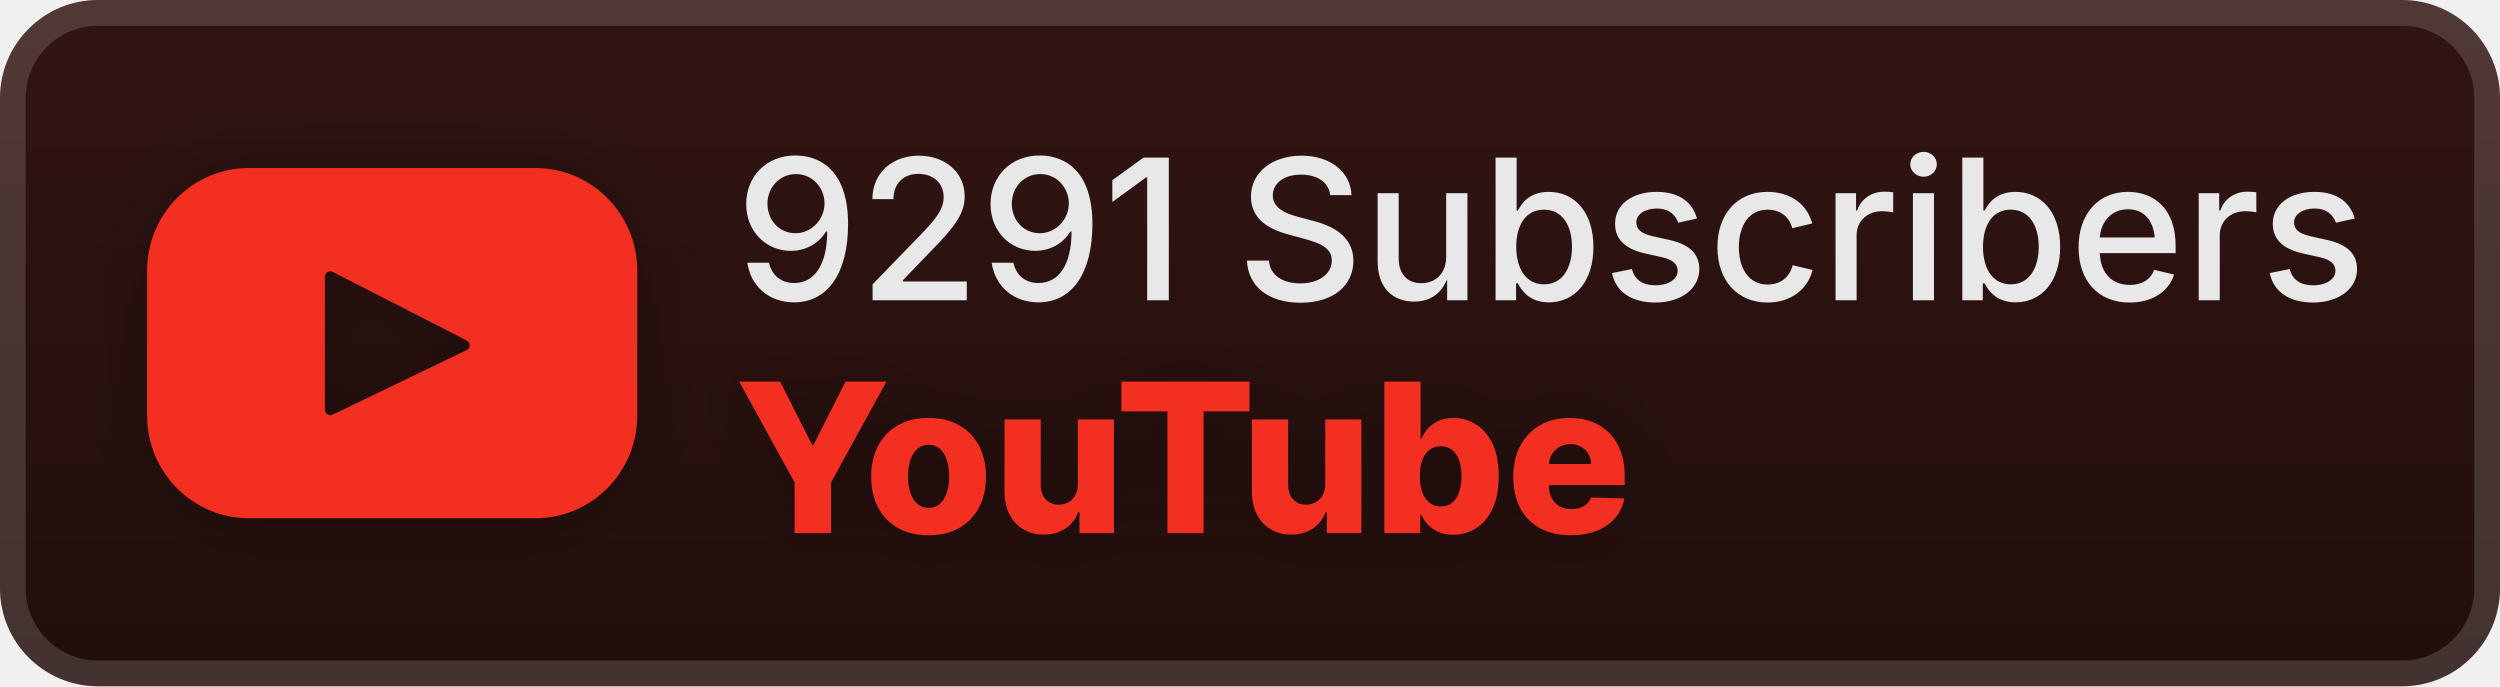
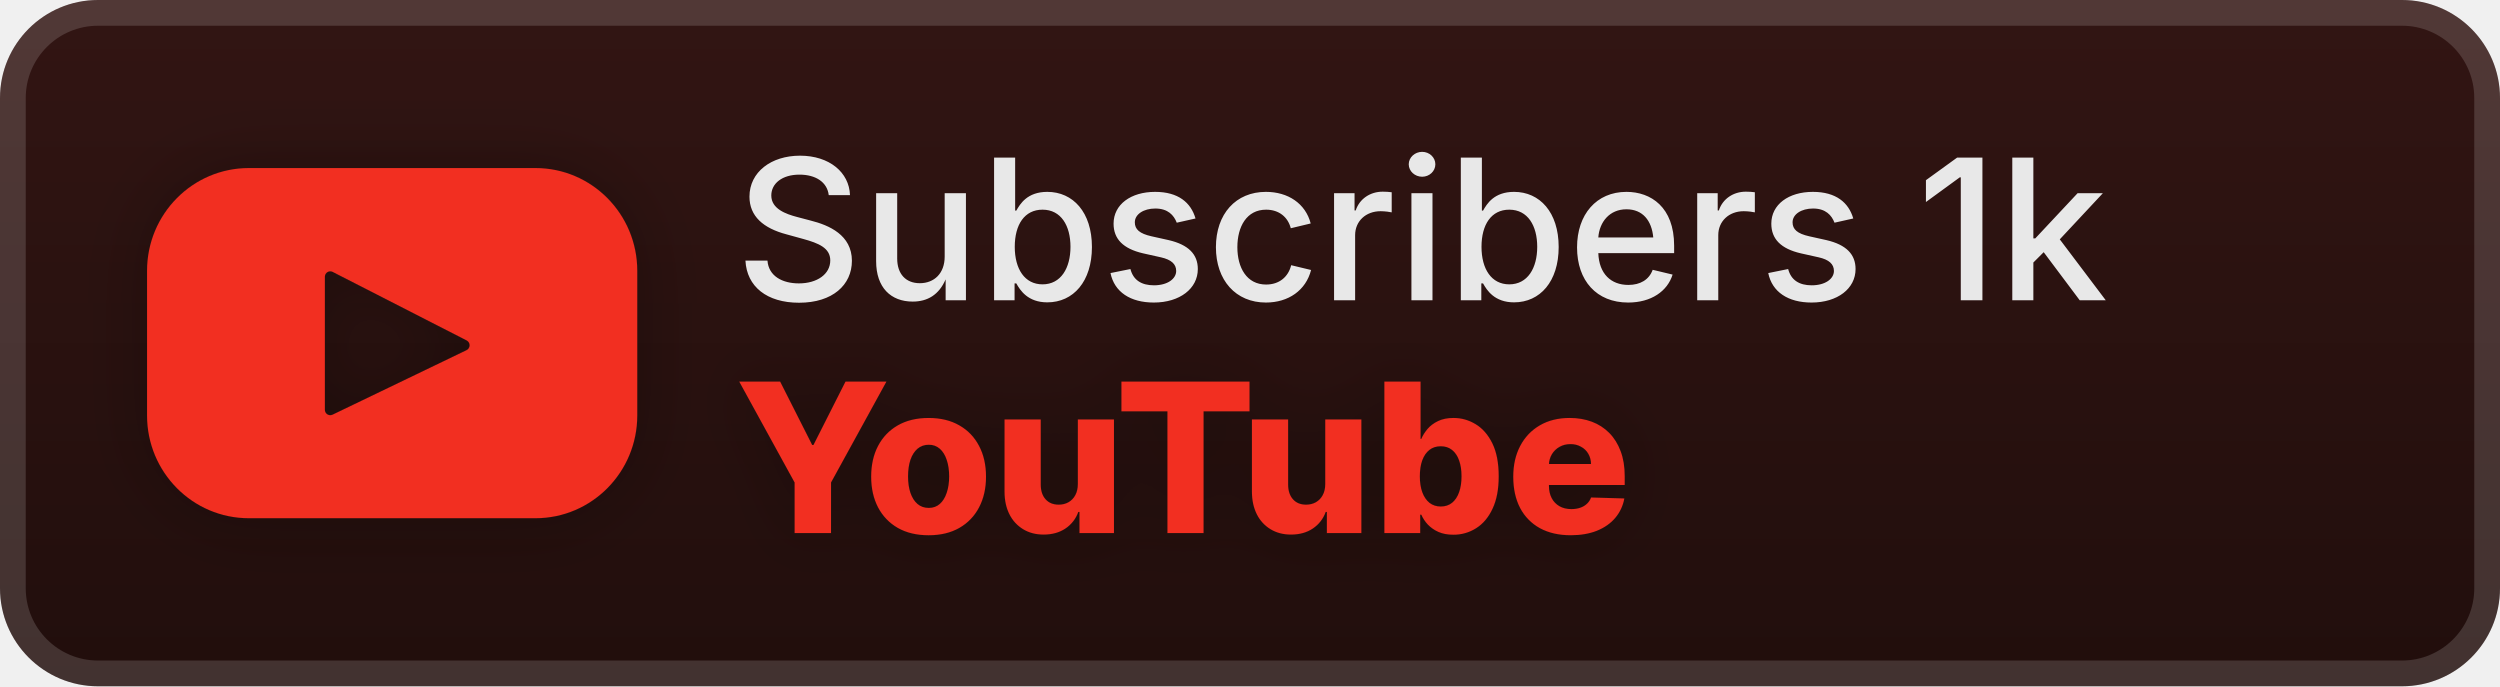
- <svg xmlns="http://www.w3.org/2000/svg" id="svg8" width="204" height="56" fill="none" version="1.1">
-   <rect id="rect1" width="204" height="56" x="0" y="0" fill="url(#a)" rx="8" style="fill:url(#a)" />
-   <rect id="rect3" width="201.9" height="53.9" x="1.05" y="1.05" stroke="#fff" stroke-opacity=".15" stroke-width="2.1" rx="6.95" />
-   <g id="g1" filter="url(#b)">
-     <path id="path1" fill="#f22f21" d="M 43.692,13.714 H 20.307 C 15.72,13.714 12,17.47 12,22.1 v 11.8 c 0,4.631 3.719,8.386 8.307,8.386 H 43.692 C 48.28,42.286 52,38.53 52,33.9 V 22.1 c 0,-4.631 -3.72,-8.386 -8.308,-8.386 m -5.618,14.86 -10.938,5.266 a 0.44,0.44 0 0 1 -0.628,-0.4 V 22.58 a 0.44,0.44 0 0 1 0.637,-0.396 l 10.938,5.595 a 0.445,0.445 0 0 1 -0.01,0.795" />
+ <svg xmlns="http://www.w3.org/2000/svg" width="204" height="56" fill="none" version="1.1" id="svg8">
+   <rect width="204" height="56" fill="url(#a)" rx="8" id="rect1" x="0" y="0" style="fill:url(#a)" />
+   <rect width="201.9" height="53.9" x="1.05" y="1.05" stroke="#ffffff" stroke-opacity="0.15" stroke-width="2.1" rx="6.95" id="rect3" />
+   <g filter="url(#b)" id="g1">
+     <path fill="#f22f21" d="M 43.692,13.714 H 20.307 C 15.72,13.714 12,17.47 12,22.1 v 11.8 c 0,4.631 3.719,8.386 8.307,8.386 H 43.692 C 48.28,42.286 52,38.53 52,33.9 V 22.1 c 0,-4.631 -3.72,-8.386 -8.308,-8.386 m -5.618,14.86 -10.938,5.266 a 0.44,0.44 0 0 1 -0.628,-0.4 V 22.58 a 0.44,0.44 0 0 1 0.637,-0.396 l 10.938,5.595 a 0.445,0.445 0 0 1 -0.01,0.795" id="path1" />
  </g>
-   <g id="g3" filter="url(#c)">
-     <path id="path3" fill="#f22f21" d="m 60.32,31.136 h 3.338 l 2.614,5.174 h 0.109 l 2.614,-5.174 h 3.338 l -4.522,8.235 V 43.5 h -2.97 v -4.13 z m 15.453,12.54 q -1.46,0 -2.512,-0.599 A 4.1,4.1 0 0 1 71.65,41.4 q -0.561,-1.08 -0.561,-2.505 0,-1.432 0.561,-2.505 0.568,-1.08 1.612,-1.679 1.05,-0.603 2.512,-0.604 1.461,0 2.505,0.604 1.05,0.598 1.612,1.678 0.567,1.075 0.567,2.506 0,1.425 -0.567,2.505 a 4.07,4.07 0 0 1 -1.612,1.678 q -1.044,0.598 -2.505,0.598 m 0.018,-2.229 q 0.531,0 0.9,-0.326 0.368,-0.326 0.56,-0.905 0.2,-0.58 0.2,-1.34 0,-0.773 -0.2,-1.353 -0.192,-0.58 -0.56,-0.905 a 1.3,1.3 0 0 0 -0.9,-0.326 1.38,1.38 0 0 0 -0.93,0.326 q -0.374,0.327 -0.574,0.905 -0.192,0.58 -0.193,1.353 0,0.76 0.194,1.34 0.199,0.58 0.573,0.905 0.38,0.327 0.93,0.326 m 12.161,-1.95 v -5.27 h 2.946 V 43.5 h -2.813 v -1.727 h -0.097 a 2.7,2.7 0 0 1 -1.05,1.353 q -0.737,0.495 -1.781,0.495 -0.948,0 -1.666,-0.435 a 2.96,2.96 0 0 1 -1.117,-1.213 q -0.399,-0.785 -0.404,-1.836 v -5.91 h 2.952 v 5.33 q 0.006,0.755 0.398,1.19 0.393,0.435 1.069,0.435 0.44,0 0.79,-0.193 0.357,-0.2 0.562,-0.574 0.21,-0.38 0.211,-0.917 m 3.557,-5.934 v -2.427 h 10.45 v 2.427 H 98.21 V 43.5 h -2.946 v -9.937 z m 16.631,5.935 v -5.27 h 2.946 V 43.5 h -2.814 v -1.727 h -0.096 a 2.7,2.7 0 0 1 -1.051,1.353 q -0.736,0.495 -1.78,0.495 -0.948,0 -1.667,-0.435 a 2.96,2.96 0 0 1 -1.117,-1.213 q -0.398,-0.785 -0.404,-1.836 v -5.91 h 2.952 v 5.33 q 0.006,0.755 0.399,1.19 0.391,0.435 1.068,0.435 0.44,0 0.791,-0.193 a 1.43,1.43 0 0 0 0.561,-0.574 q 0.212,-0.38 0.212,-0.917 m 4.825,4.002 V 31.136 h 2.952 v 4.679 h 0.06 q 0.181,-0.422 0.513,-0.815 0.338,-0.393 0.857,-0.64 0.526,-0.254 1.256,-0.254 0.966,0 1.805,0.508 0.845,0.507 1.365,1.563 0.519,1.057 0.519,2.693 0,1.575 -0.501,2.638 -0.495,1.063 -1.341,1.594 a 3.4,3.4 0 0 1 -1.865,0.53 q -0.7,0 -1.213,-0.229 a 2.7,2.7 0 0 1 -0.864,-0.603 2.9,2.9 0 0 1 -0.531,-0.803 h -0.09 V 43.5 Z m 2.891,-4.636 q 0,0.748 0.2,1.304 0.205,0.555 0.585,0.863 0.387,0.302 0.924,0.302 0.543,0 0.923,-0.302 0.38,-0.308 0.574,-0.863 0.2,-0.555 0.199,-1.304 0,-0.75 -0.199,-1.298 -0.193,-0.55 -0.574,-0.852 -0.374,-0.3 -0.923,-0.301 -0.543,0 -0.924,0.295 -0.38,0.297 -0.585,0.846 -0.2,0.548 -0.2,1.31 m 12.317,4.811 q -1.455,0 -2.511,-0.573 a 3.97,3.97 0 0 1 -1.618,-1.648 q -0.561,-1.075 -0.562,-2.554 0,-1.437 0.568,-2.511 0.568,-1.08 1.6,-1.679 1.032,-0.603 2.433,-0.604 0.99,0 1.811,0.308 a 3.9,3.9 0 0 1 1.418,0.912 q 0.599,0.604 0.93,1.491 0.332,0.882 0.332,2.023 v 0.736 h -8.059 v -1.715 h 5.312 a 1.66,1.66 0 0 0 -0.223,-0.839 1.5,1.5 0 0 0 -0.598,-0.573 1.7,1.7 0 0 0 -0.863,-0.211 q -0.495,0 -0.887,0.223 a 1.68,1.68 0 0 0 -0.864,1.449 v 1.745 q 0,0.567 0.224,0.996 0.223,0.421 0.634,0.658 0.41,0.235 0.978,0.235 0.392,0 0.712,-0.109 0.32,-0.108 0.549,-0.32 0.23,-0.21 0.344,-0.519 l 2.711,0.079 a 3.35,3.35 0 0 1 -0.743,1.587 q -0.567,0.67 -1.491,1.045 -0.924,0.368 -2.137,0.368" />
+   <g filter="url(#c)" id="g3">
+     <path fill="#f22f21" d="m 60.32,31.136 h 3.338 l 2.614,5.174 h 0.109 l 2.614,-5.174 h 3.338 l -4.522,8.235 V 43.5 h -2.97 v -4.13 z m 15.453,12.54 q -1.46,0 -2.512,-0.599 A 4.1,4.1 0 0 1 71.65,41.4 q -0.561,-1.08 -0.561,-2.505 0,-1.432 0.561,-2.505 0.568,-1.08 1.612,-1.679 1.05,-0.603 2.512,-0.604 1.461,0 2.505,0.604 1.05,0.598 1.612,1.678 0.567,1.075 0.567,2.506 0,1.425 -0.567,2.505 a 4.07,4.07 0 0 1 -1.612,1.678 q -1.044,0.598 -2.505,0.598 m 0.018,-2.229 q 0.531,0 0.9,-0.326 0.368,-0.326 0.56,-0.905 0.2,-0.58 0.2,-1.34 0,-0.773 -0.2,-1.353 -0.192,-0.58 -0.56,-0.905 a 1.3,1.3 0 0 0 -0.9,-0.326 1.38,1.38 0 0 0 -0.93,0.326 q -0.374,0.327 -0.574,0.905 -0.192,0.58 -0.193,1.353 0,0.76 0.194,1.34 0.199,0.58 0.573,0.905 0.38,0.327 0.93,0.326 m 12.161,-1.95 v -5.27 h 2.946 V 43.5 h -2.813 v -1.727 h -0.097 a 2.7,2.7 0 0 1 -1.05,1.353 q -0.737,0.495 -1.781,0.495 -0.948,0 -1.666,-0.435 a 2.96,2.96 0 0 1 -1.117,-1.213 q -0.399,-0.785 -0.404,-1.836 v -5.91 h 2.952 v 5.33 q 0.006,0.755 0.398,1.19 0.393,0.435 1.069,0.435 0.44,0 0.79,-0.193 0.357,-0.2 0.562,-0.574 0.21,-0.38 0.211,-0.917 m 3.557,-5.934 v -2.427 h 10.45 v 2.427 H 98.21 V 43.5 h -2.946 v -9.937 z m 16.631,5.935 v -5.27 h 2.946 V 43.5 h -2.814 v -1.727 h -0.096 a 2.7,2.7 0 0 1 -1.051,1.353 q -0.736,0.495 -1.78,0.495 -0.948,0 -1.667,-0.435 a 2.96,2.96 0 0 1 -1.117,-1.213 q -0.398,-0.785 -0.404,-1.836 v -5.91 h 2.952 v 5.33 q 0.006,0.755 0.399,1.19 0.391,0.435 1.068,0.435 0.44,0 0.791,-0.193 a 1.43,1.43 0 0 0 0.561,-0.574 q 0.212,-0.38 0.212,-0.917 m 4.825,4.002 V 31.136 h 2.952 v 4.679 h 0.06 q 0.181,-0.422 0.513,-0.815 0.338,-0.393 0.857,-0.64 0.526,-0.254 1.256,-0.254 0.966,0 1.805,0.508 0.845,0.507 1.365,1.563 0.519,1.057 0.519,2.693 0,1.575 -0.501,2.638 -0.495,1.063 -1.341,1.594 a 3.4,3.4 0 0 1 -1.865,0.53 q -0.7,0 -1.213,-0.229 a 2.7,2.7 0 0 1 -0.864,-0.603 2.9,2.9 0 0 1 -0.531,-0.803 h -0.09 V 43.5 Z m 2.891,-4.636 q 0,0.748 0.2,1.304 0.205,0.555 0.585,0.863 0.387,0.302 0.924,0.302 0.543,0 0.923,-0.302 0.38,-0.308 0.574,-0.863 0.2,-0.555 0.199,-1.304 0,-0.75 -0.199,-1.298 -0.193,-0.55 -0.574,-0.852 -0.374,-0.3 -0.923,-0.301 -0.543,0 -0.924,0.295 -0.38,0.297 -0.585,0.846 -0.2,0.548 -0.2,1.31 m 12.317,4.811 q -1.455,0 -2.511,-0.573 a 3.97,3.97 0 0 1 -1.618,-1.648 q -0.561,-1.075 -0.562,-2.554 0,-1.437 0.568,-2.511 0.568,-1.08 1.6,-1.679 1.032,-0.603 2.433,-0.604 0.99,0 1.811,0.308 a 3.9,3.9 0 0 1 1.418,0.912 q 0.599,0.604 0.93,1.491 0.332,0.882 0.332,2.023 v 0.736 h -8.059 v -1.715 h 5.312 a 1.66,1.66 0 0 0 -0.223,-0.839 1.5,1.5 0 0 0 -0.598,-0.573 1.7,1.7 0 0 0 -0.863,-0.211 q -0.495,0 -0.887,0.223 a 1.68,1.68 0 0 0 -0.864,1.449 v 1.745 q 0,0.567 0.224,0.996 0.223,0.421 0.634,0.658 0.41,0.235 0.978,0.235 0.392,0 0.712,-0.109 0.32,-0.108 0.549,-0.32 0.23,-0.21 0.344,-0.519 l 2.711,0.079 a 3.35,3.35 0 0 1 -0.743,1.587 q -0.567,0.67 -1.491,1.045 -0.924,0.368 -2.137,0.368" id="path3" />
  </g>
  <defs id="defs8">
    <filter id="b" width="51.429" height="51.429" x="6.285" y="2.286" color-interpolation-filters="sRGB" filterUnits="userSpaceOnUse">
-       <feFlood id="feFlood3" flood-opacity="0" result="BackgroundImageFix" />
-       <feColorMatrix id="feColorMatrix3" in="SourceAlpha" result="hardAlpha" values="0 0 0 0 0 0 0 0 0 0 0 0 0 0 0 0 0 0 127 0" />
+       <feFlood flood-opacity="0" result="BackgroundImageFix" id="feFlood3" />
+       <feColorMatrix in="SourceAlpha" result="hardAlpha" values="0 0 0 0 0 0 0 0 0 0 0 0 0 0 0 0 0 0 127 0" id="feColorMatrix3" />
      <feOffset id="feOffset3" />
-       <feGaussianBlur id="feGaussianBlur3" stdDeviation="2.857" />
-       <feComposite id="feComposite3" in2="hardAlpha" operator="out" />
-       <feColorMatrix id="feColorMatrix4" values="0 0 0 0 0 0 0 0 0 0 0 0 0 0 0 0 0 0 0.25 0" />
-       <feBlend id="feBlend4" in2="BackgroundImageFix" mode="normal" result="effect1_dropShadow_28_755" />
-       <feBlend id="feBlend5" in="SourceGraphic" in2="effect1_dropShadow_28_755" mode="normal" result="shape" />
+       <feGaussianBlur stdDeviation="2.857" id="feGaussianBlur3" />
+       <feComposite in2="hardAlpha" operator="out" id="feComposite3" />
+       <feColorMatrix values="0 0 0 0 0 0 0 0 0 0 0 0 0 0 0 0 0 0 0.25 0" id="feColorMatrix4" />
+       <feBlend in2="BackgroundImageFix" result="effect1_dropShadow_28_755" id="feBlend4" mode="normal" />
+       <feBlend in="SourceGraphic" in2="effect1_dropShadow_28_755" result="shape" id="feBlend5" mode="normal" />
    </filter>
    <filter id="c" width="106.2" height="48.2" x="54.4" y="3.9" color-interpolation-filters="sRGB" filterUnits="userSpaceOnUse">
-       <feFlood id="feFlood5" flood-opacity="0" result="BackgroundImageFix" />
-       <feColorMatrix id="feColorMatrix5" in="SourceAlpha" result="hardAlpha" values="0 0 0 0 0 0 0 0 0 0 0 0 0 0 0 0 0 0 127 0" />
+       <feFlood flood-opacity="0" result="BackgroundImageFix" id="feFlood5" />
+       <feColorMatrix in="SourceAlpha" result="hardAlpha" values="0 0 0 0 0 0 0 0 0 0 0 0 0 0 0 0 0 0 127 0" id="feColorMatrix5" />
      <feOffset id="feOffset5" />
-       <feGaussianBlur id="feGaussianBlur5" stdDeviation="2.8" />
-       <feComposite id="feComposite5" in2="hardAlpha" operator="out" />
-       <feColorMatrix id="feColorMatrix6" values="0 0 0 0 0 0 0 0 0 0 0 0 0 0 0 0 0 0 0.25 0" />
-       <feBlend id="feBlend6" in2="BackgroundImageFix" mode="normal" result="effect1_dropShadow_28_755" />
-       <feBlend id="feBlend7" in="SourceGraphic" in2="effect1_dropShadow_28_755" mode="normal" result="shape" />
+       <feGaussianBlur stdDeviation="2.8" id="feGaussianBlur5" />
+       <feComposite in2="hardAlpha" operator="out" id="feComposite5" />
+       <feColorMatrix values="0 0 0 0 0 0 0 0 0 0 0 0 0 0 0 0 0 0 0.25 0" id="feColorMatrix6" />
+       <feBlend in2="BackgroundImageFix" result="effect1_dropShadow_28_755" id="feBlend6" mode="normal" />
+       <feBlend in="SourceGraphic" in2="effect1_dropShadow_28_755" result="shape" id="feBlend7" mode="normal" />
    </filter>
    <linearGradient id="a" x1="83.5" x2="83.5" y1="0" y2="56" gradientUnits="userSpaceOnUse">
-       <stop id="stop7" stop-color="#321513" />
-       <stop id="stop8" offset="1" stop-color="#210E0C" />
+       <stop stop-color="#321513" id="stop7" />
+       <stop offset="1" stop-color="#210E0C" id="stop8" />
    </linearGradient>
  </defs>
-   <text xml:space="preserve" style="font-weight:500;font-size:16px;font-family:Inter;-inkscape-font-specification:'Inter Medium';letter-spacing:0;display:inline;fill:#e8e8e8" id="text8" x="59.999" y="24.5">
-     <tspan id="tspan8" x="59.999" y="24.5">9291 Subscribers</tspan>
+   <text xml:space="preserve" style="font-weight:500;font-size:16px;font-family:Inter;-inkscape-font-specification:'Inter Medium';letter-spacing:0px;display:inline;fill:#e8e8e8" x="59.999" y="24.5" id="text8">
+     <tspan id="tspan8" x="59.999" y="24.5">Subscribers 1k</tspan>
  </text>
</svg>
